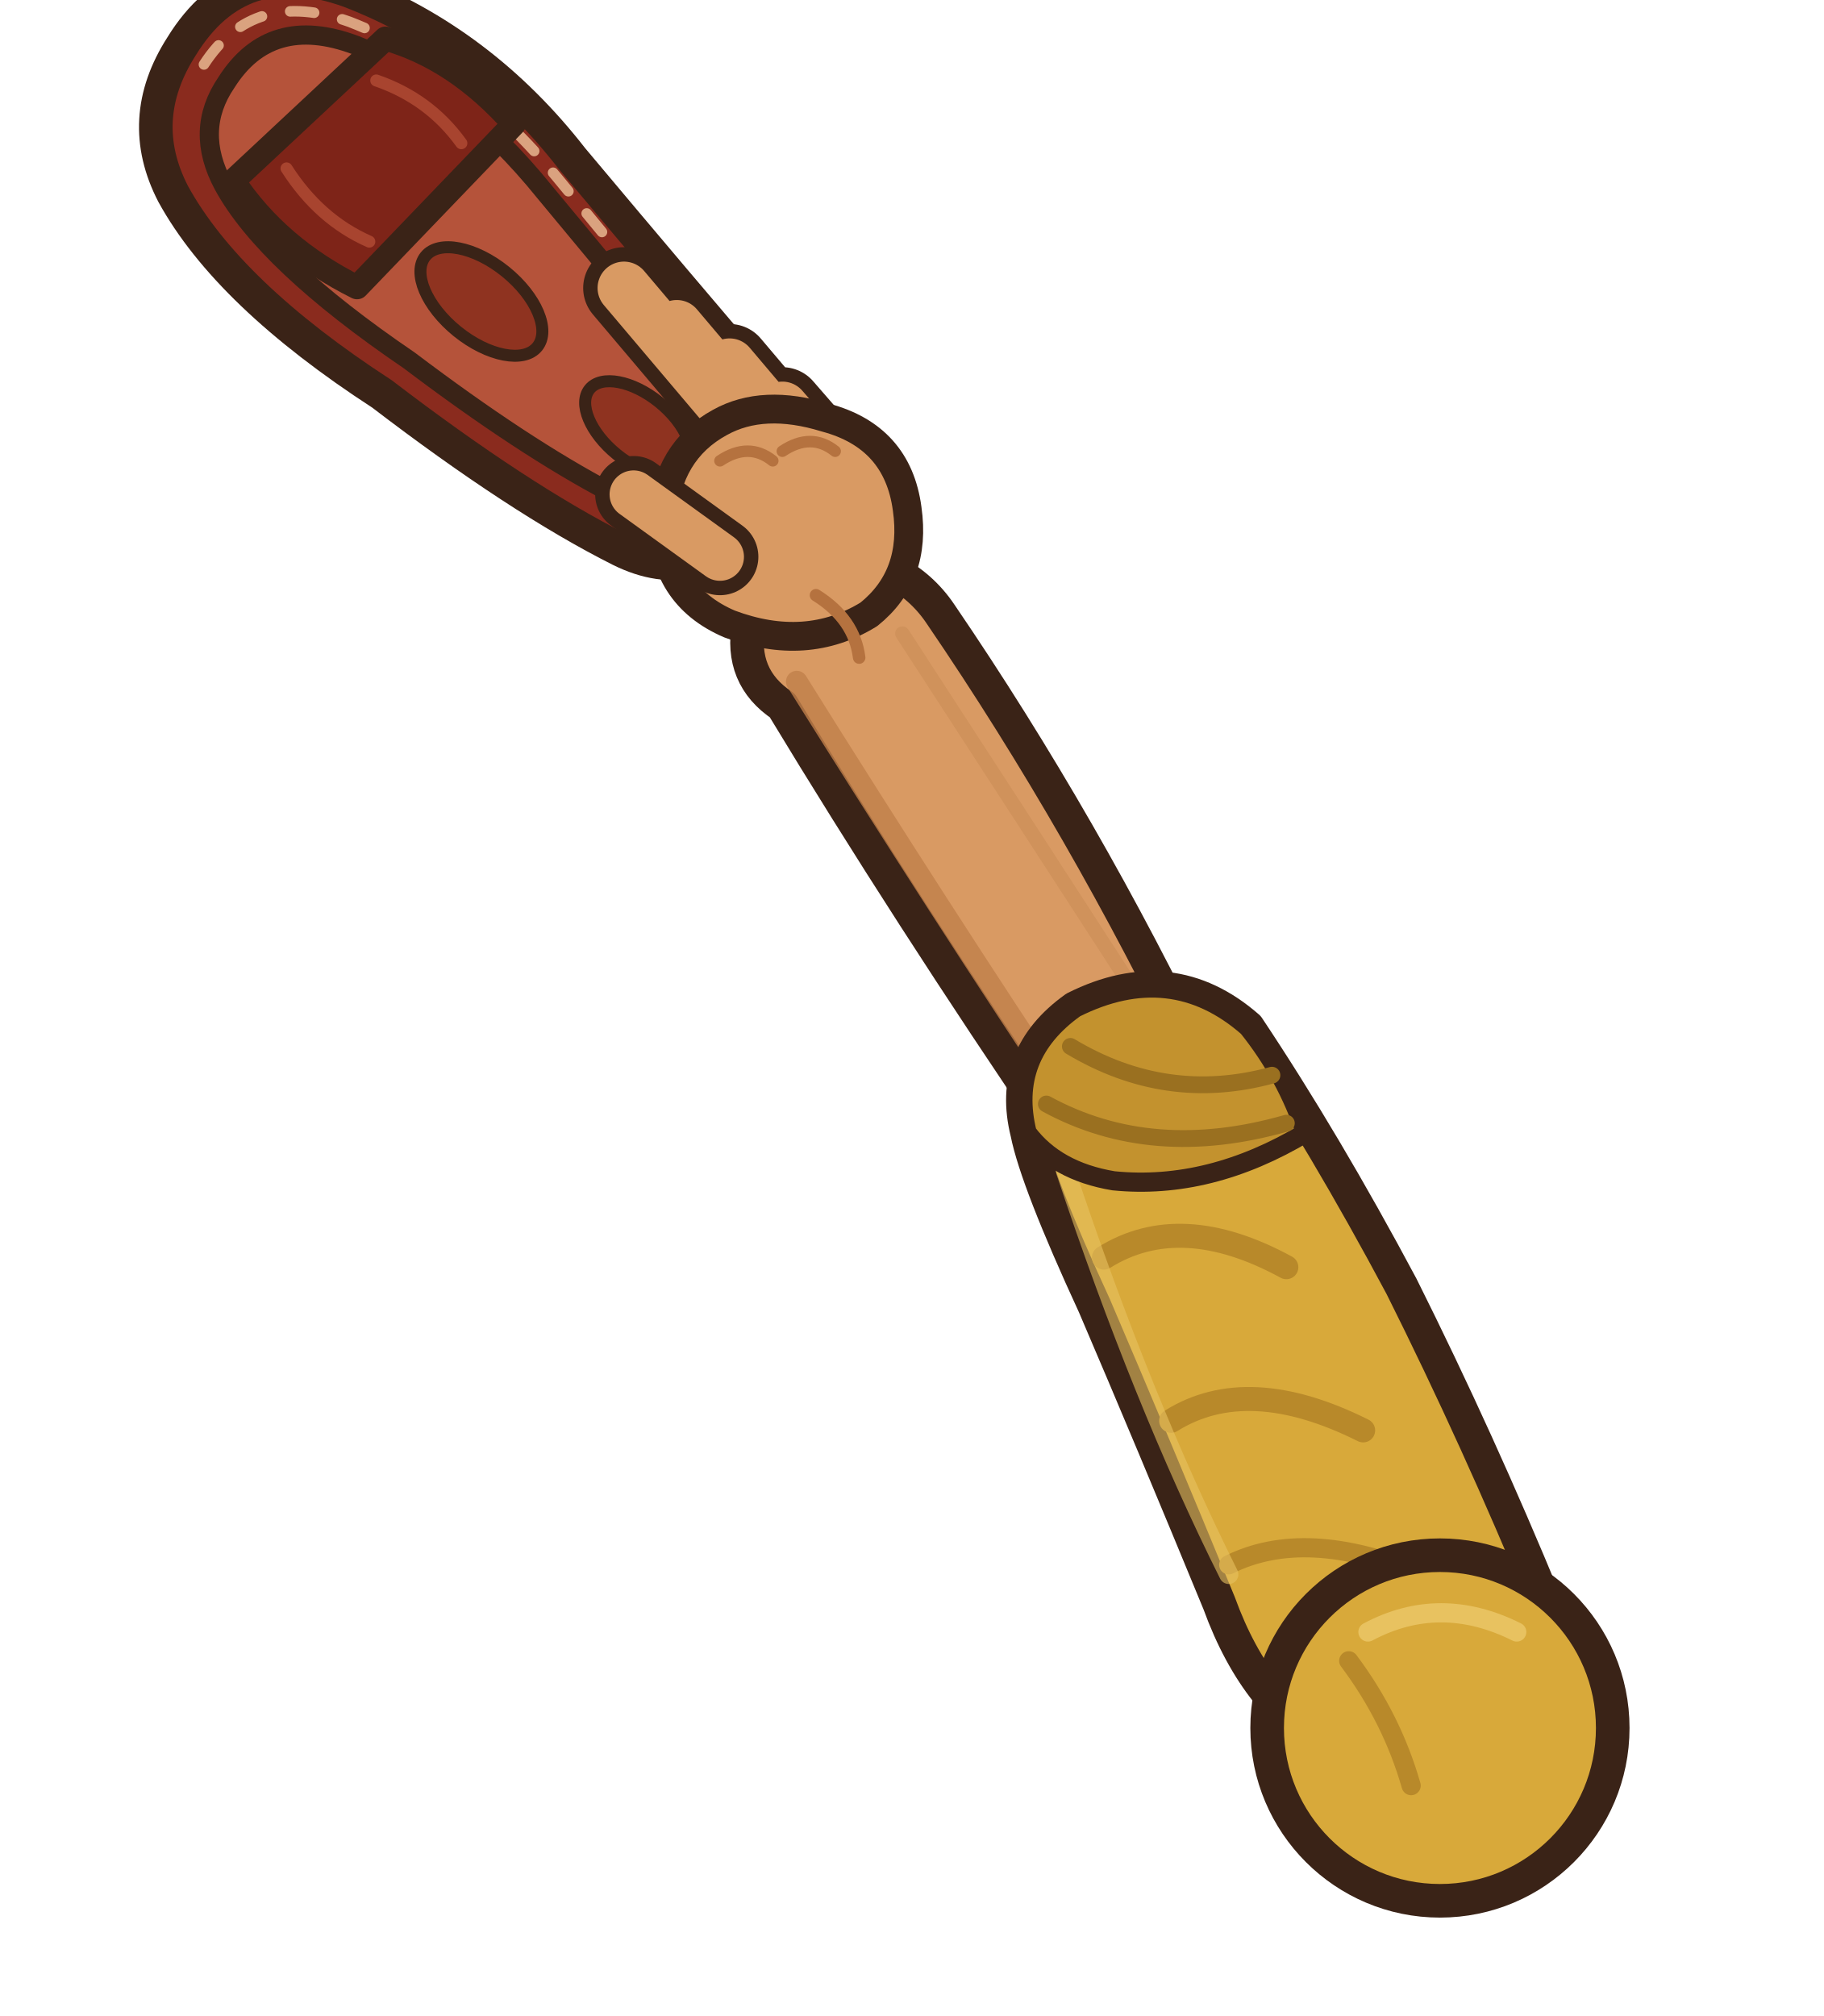
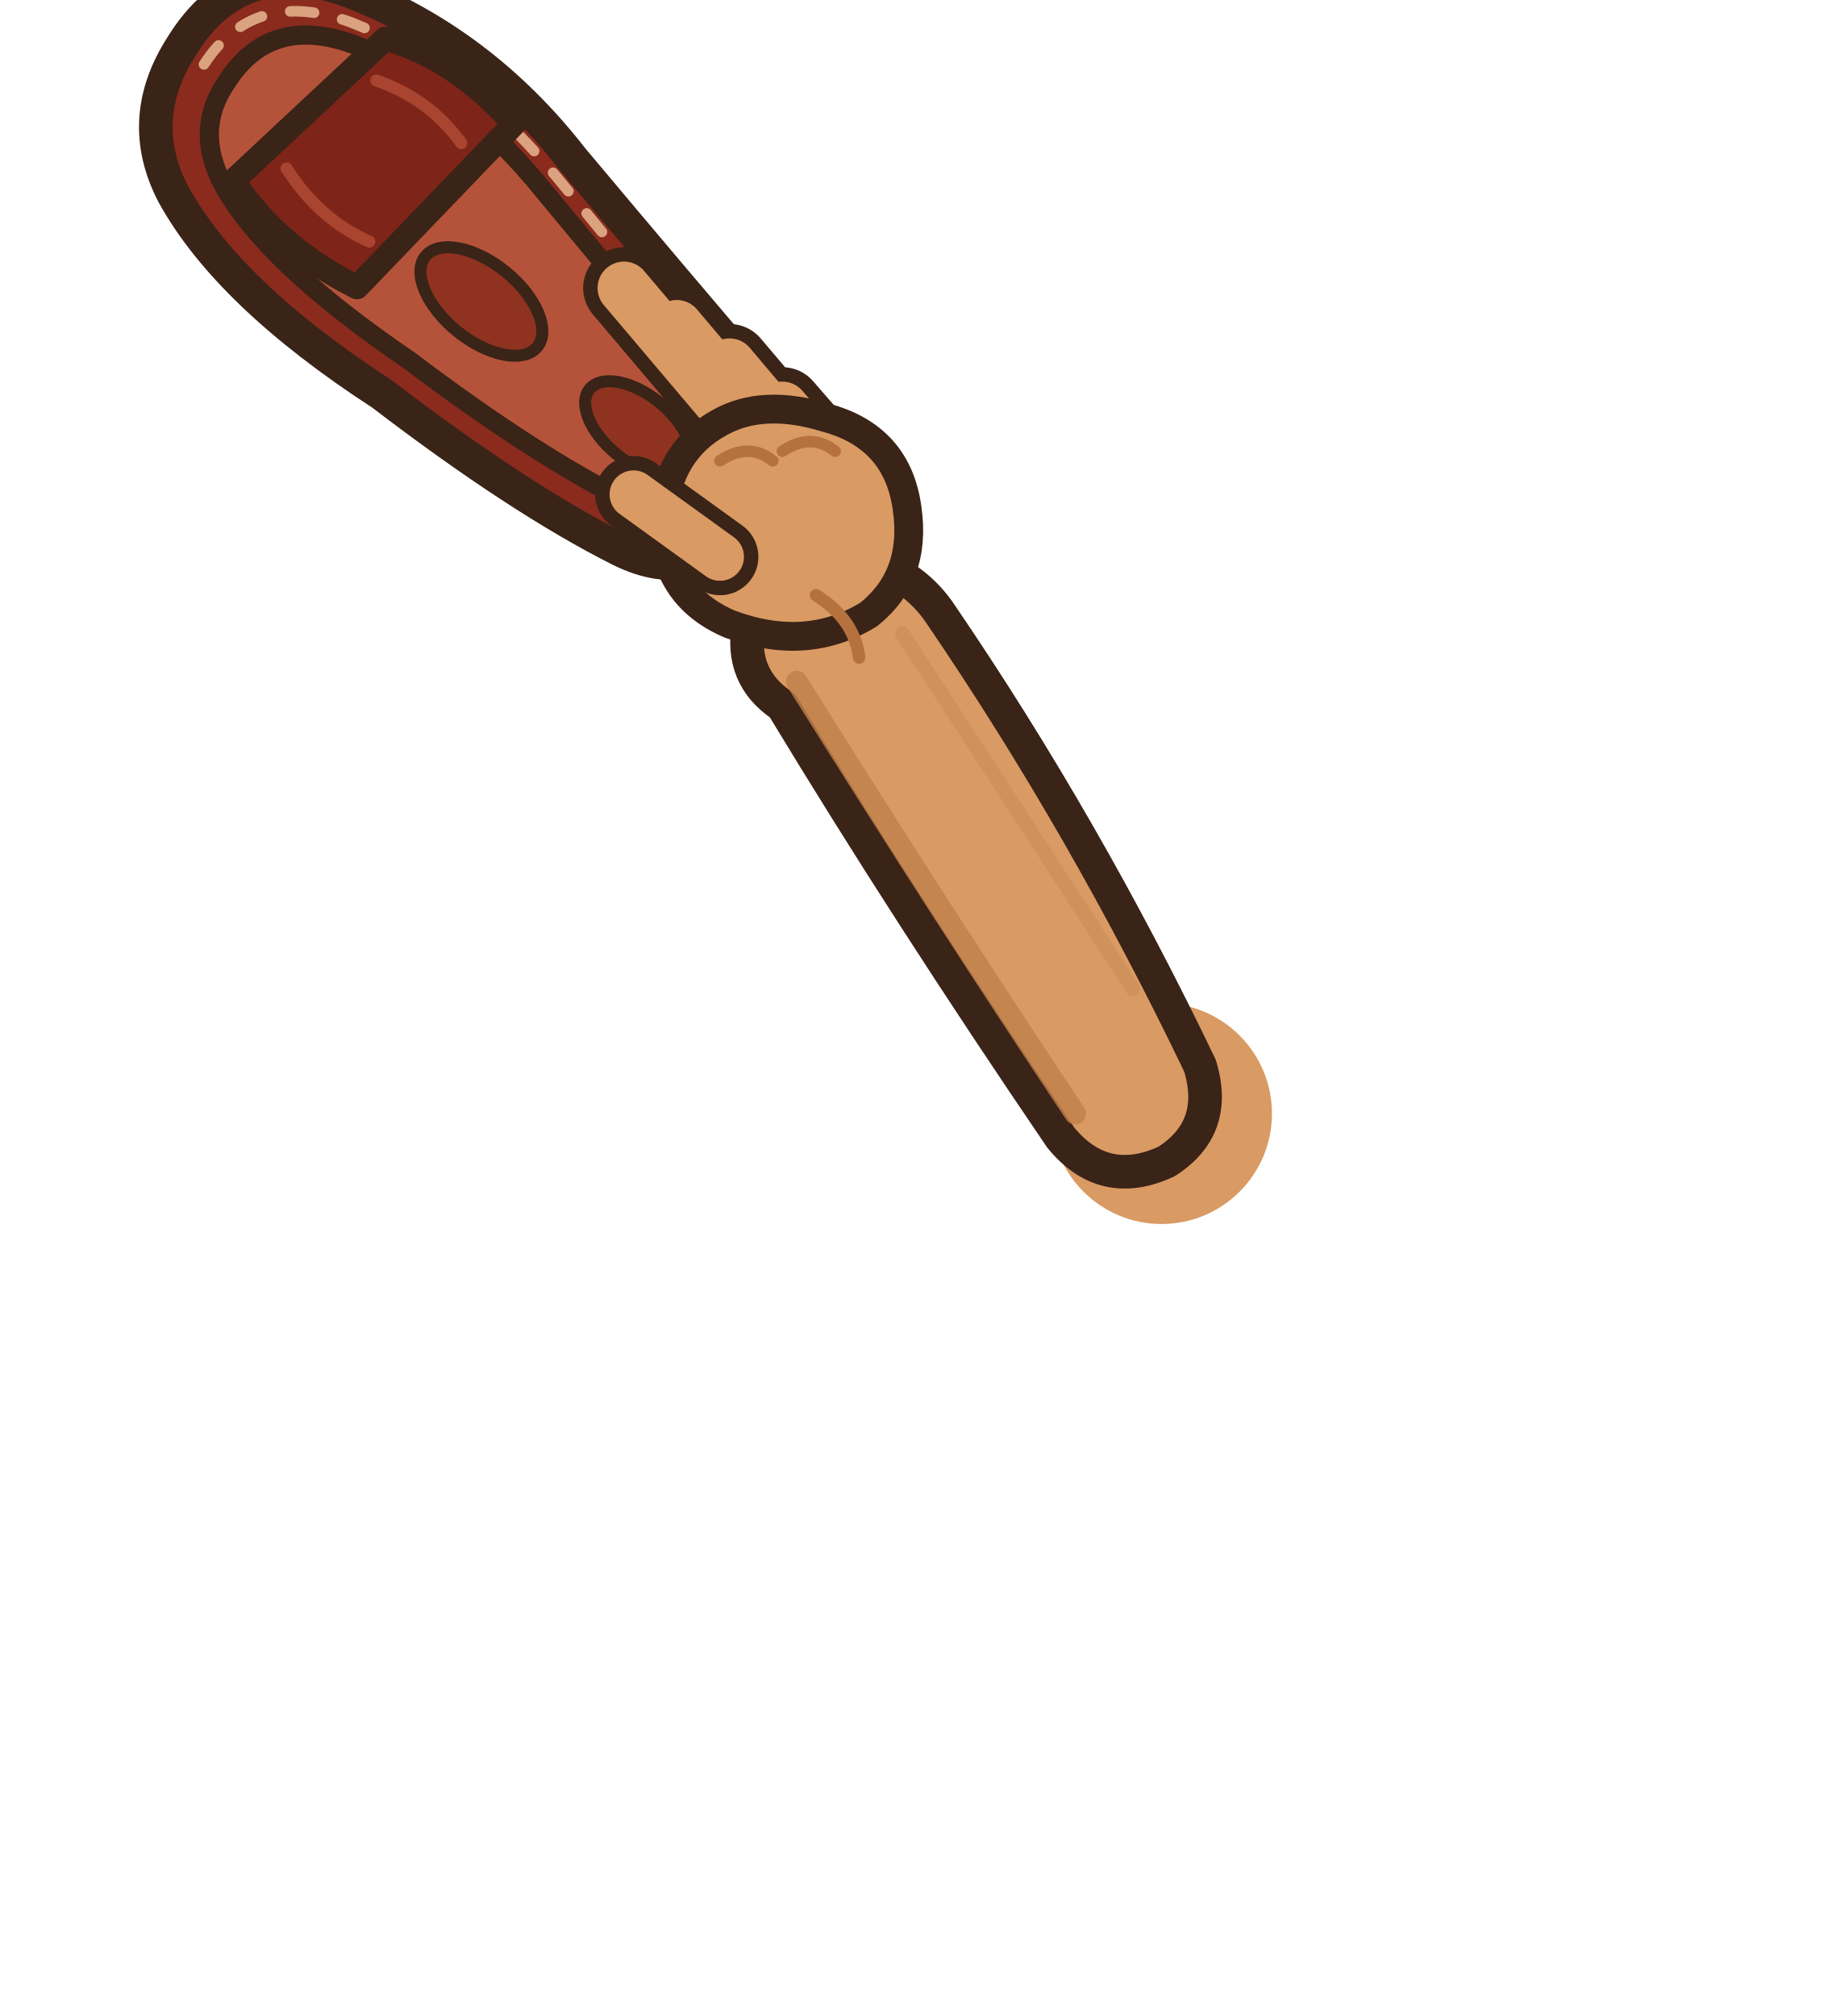
<svg xmlns="http://www.w3.org/2000/svg" viewBox="0 0 380 420" width="380" height="420">
+   <circle cx="242" cy="232" r="23" fill="#d99a63" stroke="none" />
  <g stroke="#3a2317" stroke-width="7" stroke-linejoin="round" stroke-linecap="round">
    <g transform="translate(100 60) rotate(39)">
      <path d="M-80 0 Q-83 -23 -60 -31 Q-32 -40 -2 -33 Q34 -26 56 -22 Q74 -18 75 0                Q75 20 57 24 Q34 29 -2 30 Q-40 34 -62 25 Q-78 18 -80 0 Z" fill="#8a2b1e" />
      <path d="M-68 0 Q-70 -17 -52 -23 Q-30 -30 -2 -24 Q28 -18 48 -14 Q62 -11 62 0                Q62 13 48 16 Q28 20 -2 21 Q-38 24 -55 17 Q-67 12 -68 0 Z" fill="#b5533a" stroke-width="4" />
      <ellipse cx="44" cy="2" rx="13" ry="7" fill="#8f3320" stroke-width="2.5" />
      <ellipse cx="2" cy="2" rx="15" ry="8" fill="#8f3320" stroke-width="2.5" />
      <path d="M-74 0 Q-76 -19 -56 -26 Q-31 -34 -2 -28 Q32 -21 54 -17 Q68 -14 68 0                Q68 15 52 19" fill="none" stroke="#e8b790" stroke-width="2.2" stroke-dasharray="5 6" opacity="0.85" />
      <path d="M-48 -28 Q-34 -34 -16 -31 L-20 16 Q-38 20 -54 15 Z" fill="#7e2418" stroke-width="5" />
      <path d="M-44 -20 Q-33 -24 -22 -21 M-47 6 Q-35 10 -24 7" fill="none" stroke="#a8442f" stroke-width="2.5" />
    </g>
    <path d="M170 115 Q159 119 156 130 Q154 141 163 147 Q189 190 221 237 Q230 248 243 242 Q254 235 250 222 Q226 172 196 128 Q188 116 170 115 Z" fill="#d99a63" />
    <path d="M166 142 Q196 190 224 232" fill="none" stroke="#c07f4a" stroke-width="4.5" opacity="0.8" />
    <path d="M188 132 Q214 172 236 206" fill="none" stroke="#c98c55" stroke-width="3" opacity="0.6" />
-     <path d="M260 214 Q276 238 292 268 Q308 300 322 334 Q330 352 314 362 Q296 372 278 364              Q262 356 254 334 Q240 300 228 272 Q216 246 214 236 Q210 220 224 210 Q244 200 260 214 Z" fill="#d8a93a" />
-     <path d="M230 262 Q246 252 268 264" fill="none" stroke="#b8892a" stroke-width="5" />
-     <path d="M244 296 Q260 286 284 298" fill="none" stroke="#b8892a" stroke-width="5" />
-     <path d="M256 326 Q272 318 296 328" fill="none" stroke="#b8892a" stroke-width="4" />
-     <path d="M222 244 Q238 292 256 328" fill="none" stroke="#e8c260" stroke-width="4" opacity="0.6" />
-     <path d="M214 236 Q210 220 224 210 Q244 200 260 214 Q268 224 272 236 Q252 248 232 246 Q220 244 214 236 Z" fill="#c3922e" stroke-width="4" />
-     <path d="M218 230 Q240 242 268 234" fill="none" stroke="#9a7020" stroke-width="3.5" />
-     <path d="M223 218 Q243 230 265 224" fill="none" stroke="#9a7020" stroke-width="3.5" />
    <path d="M130 60 L152 86 M141 68 L163 94 M152 76 L174 102 M163 85 L183 108" fill="none" stroke="#3a2317" stroke-width="17" />
    <path d="M130 60 L152 86 M141 68 L163 94 M152 76 L174 102 M163 85 L183 108" fill="none" stroke="#d99a63" stroke-width="11" />
    <path d="M150 88 Q139 94 138 108 Q138 124 152 130 Q168 136 181 128 Q191 120 189 106              Q187 91 172 87 Q159 83 150 88 Z" fill="#d99a63" stroke-width="6" />
    <path d="M150 96 q6 -4 11 0 M163 94 q6 -4 11 0" fill="none" stroke="#b5723f" stroke-width="2.4" />
    <path d="M150 116 L132 103" fill="none" stroke="#3a2317" stroke-width="16" />
    <path d="M150 116 L132 103" fill="none" stroke="#d99a63" stroke-width="10" />
    <path d="M170 124 q8 5 9 13" fill="none" stroke="#b5723f" stroke-width="2.6" />
-     <circle cx="300" cy="360" r="36" fill="#d8a93a" />
-     <path d="M281 346 Q290 358 294 372" fill="none" stroke="#b8892a" stroke-width="4" />
-     <path d="M285 340 Q300 332 316 340" fill="none" stroke="#e8c260" stroke-width="4" />
  </g>
</svg>
